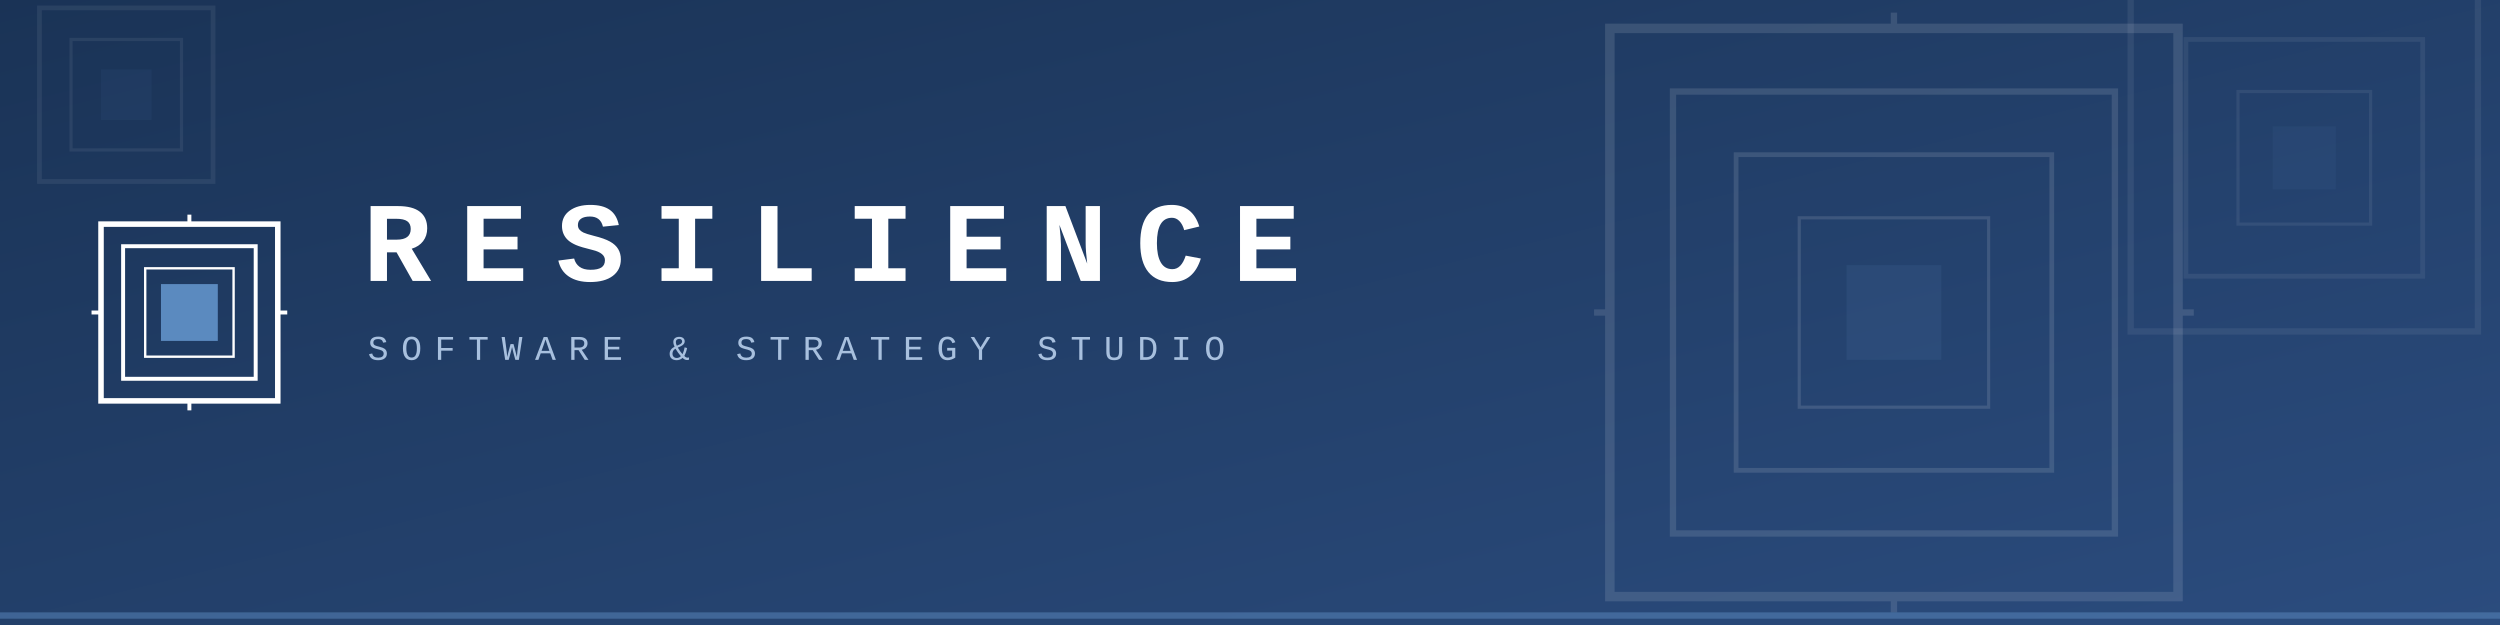
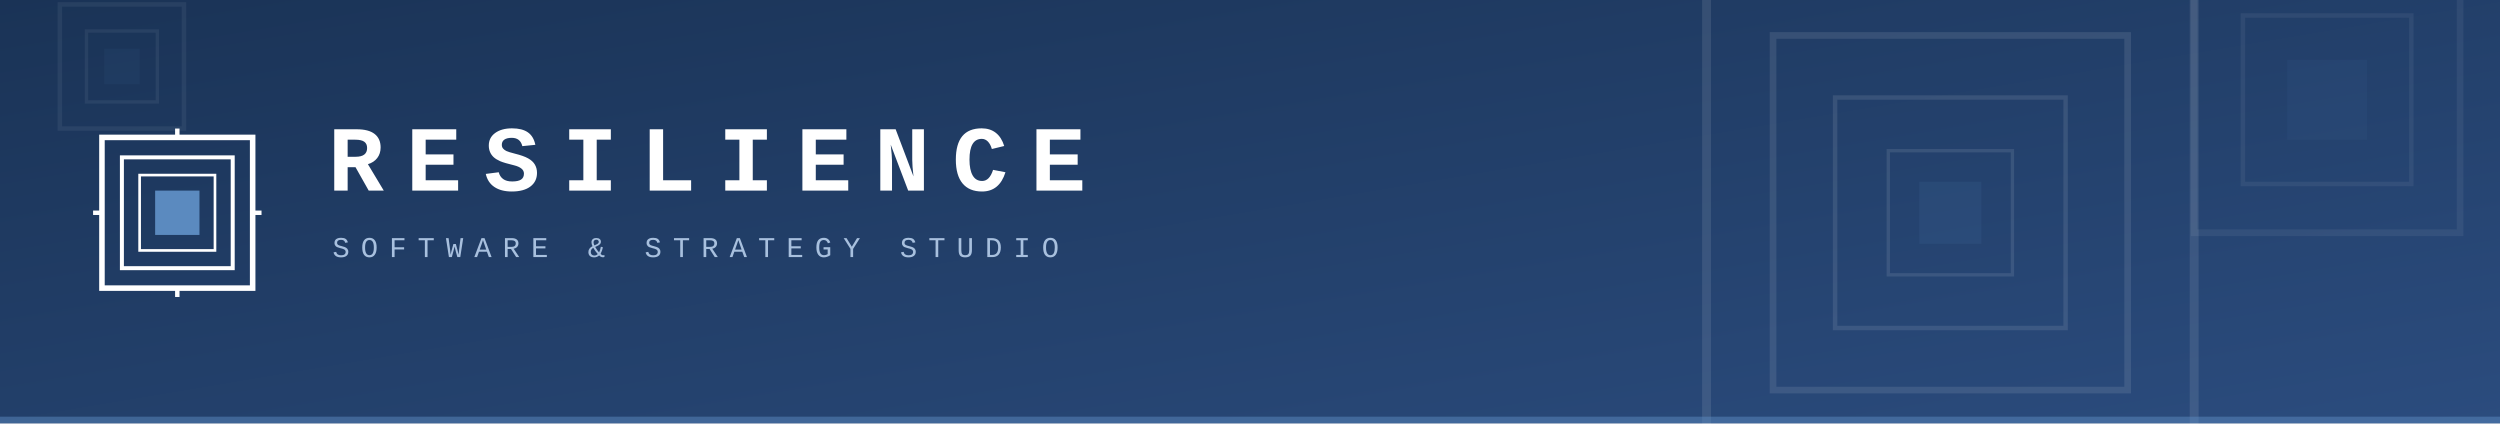
- <svg xmlns="http://www.w3.org/2000/svg" viewBox="0 0 1584 396" width="1584" height="396">
+ <svg xmlns="http://www.w3.org/2000/svg" viewBox="0 0 1128 191" width="1128" height="191">
  <defs>
    <linearGradient id="bg" x1="0%" y1="0%" x2="100%" y2="100%">
      <stop offset="0%" stop-color="#1a3356" />
      <stop offset="100%" stop-color="#2b4c7e" />
    </linearGradient>
  </defs>
-   <rect width="1584" height="396" fill="url(#bg)" />
-   <g opacity="0.12" transform="translate(1200, 198)">
-     <rect x="-180" y="-180" width="360" height="360" fill="none" stroke="#ffffff" stroke-width="6" />
-     <rect x="-140" y="-140" width="280" height="280" fill="none" stroke="#ffffff" stroke-width="4" />
-     <rect x="-100" y="-100" width="200" height="200" fill="none" stroke="#ffffff" stroke-width="3" />
-     <rect x="-60" y="-60" width="120" height="120" fill="none" stroke="#ffffff" stroke-width="2" />
-     <rect x="-30" y="-30" width="60" height="60" fill="#5b8abf" />
-     <line x1="0" y1="-180" x2="0" y2="-190" stroke="#ffffff" stroke-width="4" />
-     <line x1="0" y1="180" x2="0" y2="190" stroke="#ffffff" stroke-width="4" />
-     <line x1="-180" y1="0" x2="-190" y2="0" stroke="#ffffff" stroke-width="4" />
-     <line x1="180" y1="0" x2="190" y2="0" stroke="#ffffff" stroke-width="4" />
+   <rect width="1128" height="191" fill="url(#bg)" />
+   <g opacity="0.10" transform="translate(880, 96)">
+     <rect x="-110" y="-110" width="220" height="220" fill="none" stroke="#ffffff" stroke-width="4" />
+     <rect x="-80" y="-80" width="160" height="160" fill="none" stroke="#ffffff" stroke-width="3" />
+     <rect x="-52" y="-52" width="104" height="104" fill="none" stroke="#ffffff" stroke-width="2" />
+     <rect x="-28" y="-28" width="56" height="56" fill="none" stroke="#ffffff" stroke-width="1.5" />
+     <rect x="-14" y="-14" width="28" height="28" fill="#5b8abf" />
  </g>
-   <g opacity="0.07" transform="translate(1460, 100)">
-     <rect x="-110" y="-110" width="220" height="220" fill="none" stroke="#ffffff" stroke-width="4" />
-     <rect x="-75" y="-75" width="150" height="150" fill="none" stroke="#ffffff" stroke-width="3" />
-     <rect x="-42" y="-42" width="84" height="84" fill="none" stroke="#ffffff" stroke-width="2" />
-     <rect x="-20" y="-20" width="40" height="40" fill="#5b8abf" />
+   <g opacity="0.06" transform="translate(1050, 45)">
+     <rect x="-60" y="-60" width="120" height="120" fill="none" stroke="#ffffff" stroke-width="3" />
+     <rect x="-38" y="-38" width="76" height="76" fill="none" stroke="#ffffff" stroke-width="2" />
+     <rect x="-18" y="-18" width="36" height="36" fill="#5b8abf" />
  </g>
-   <g opacity="0.07" transform="translate(80, 60)">
-     <rect x="-55" y="-55" width="110" height="110" fill="none" stroke="#ffffff" stroke-width="3" />
-     <rect x="-35" y="-35" width="70" height="70" fill="none" stroke="#ffffff" stroke-width="2" />
-     <rect x="-16" y="-16" width="32" height="32" fill="#5b8abf" />
+   <g opacity="0.06" transform="translate(55, 30)">
+     <rect x="-28" y="-28" width="56" height="56" fill="none" stroke="#ffffff" stroke-width="2" />
+     <rect x="-16" y="-16" width="32" height="32" fill="none" stroke="#ffffff" stroke-width="1.5" />
+     <rect x="-8" y="-8" width="16" height="16" fill="#5b8abf" />
  </g>
-   <g transform="translate(120, 198)">
-     <rect x="-56" y="-56" width="112" height="112" fill="none" stroke="#ffffff" stroke-width="3.5" />
-     <rect x="-42" y="-42" width="84" height="84" fill="none" stroke="#ffffff" stroke-width="2.5" />
-     <rect x="-28" y="-28" width="56" height="56" fill="none" stroke="#ffffff" stroke-width="1.5" />
-     <rect x="-18" y="-18" width="36" height="36" fill="#5b8abf" />
-     <line x1="0" y1="-56" x2="0" y2="-62" stroke="#ffffff" stroke-width="2.5" />
-     <line x1="0" y1="56" x2="0" y2="62" stroke="#ffffff" stroke-width="2.5" />
-     <line x1="-56" y1="0" x2="-62" y2="0" stroke="#ffffff" stroke-width="2.5" />
-     <line x1="56" y1="0" x2="62" y2="0" stroke="#ffffff" stroke-width="2.5" />
+   <g transform="translate(80, 96)">
+     <rect x="-34" y="-34" width="68" height="68" fill="none" stroke="#ffffff" stroke-width="2.5" />
+     <rect x="-25" y="-25" width="50" height="50" fill="none" stroke="#ffffff" stroke-width="1.8" />
+     <rect x="-17" y="-17" width="34" height="34" fill="none" stroke="#ffffff" stroke-width="1.2" />
+     <rect x="-10" y="-10" width="20" height="20" fill="#5b8abf" />
+     <line x1="0" y1="-34" x2="0" y2="-38" stroke="#ffffff" stroke-width="2" />
+     <line x1="0" y1="34" x2="0" y2="38" stroke="#ffffff" stroke-width="2" />
+     <line x1="-34" y1="0" x2="-38" y2="0" stroke="#ffffff" stroke-width="2" />
+     <line x1="34" y1="0" x2="38" y2="0" stroke="#ffffff" stroke-width="2" />
  </g>
-   <text x="230" y="178" font-family="'IBM Plex Mono', 'Courier New', monospace" font-size="72" font-weight="700" letter-spacing="18" text-transform="uppercase" fill="#ffffff">RESILIENCE</text>
-   <text x="233" y="228" font-family="'IBM Plex Mono', 'Courier New', monospace" font-size="22" font-weight="400" letter-spacing="8" fill="#a8c0de">SOFTWARE &amp; STRATEGY STUDIO</text>
-   <rect x="0" y="388" width="1584" height="4" fill="#5b8abf" opacity="0.5" />
+   <text x="148" y="86" font-family="'IBM Plex Mono', 'Courier New', monospace" font-size="42" font-weight="700" letter-spacing="10" fill="#ffffff">RESILIENCE</text>
+   <text x="150" y="116" font-family="'IBM Plex Mono', 'Courier New', monospace" font-size="13" font-weight="400" letter-spacing="5" fill="#a8c0de">SOFTWARE &amp; STRATEGY STUDIO</text>
+   <rect x="0" y="188" width="1128" height="3" fill="#5b8abf" opacity="0.5" />
</svg>
